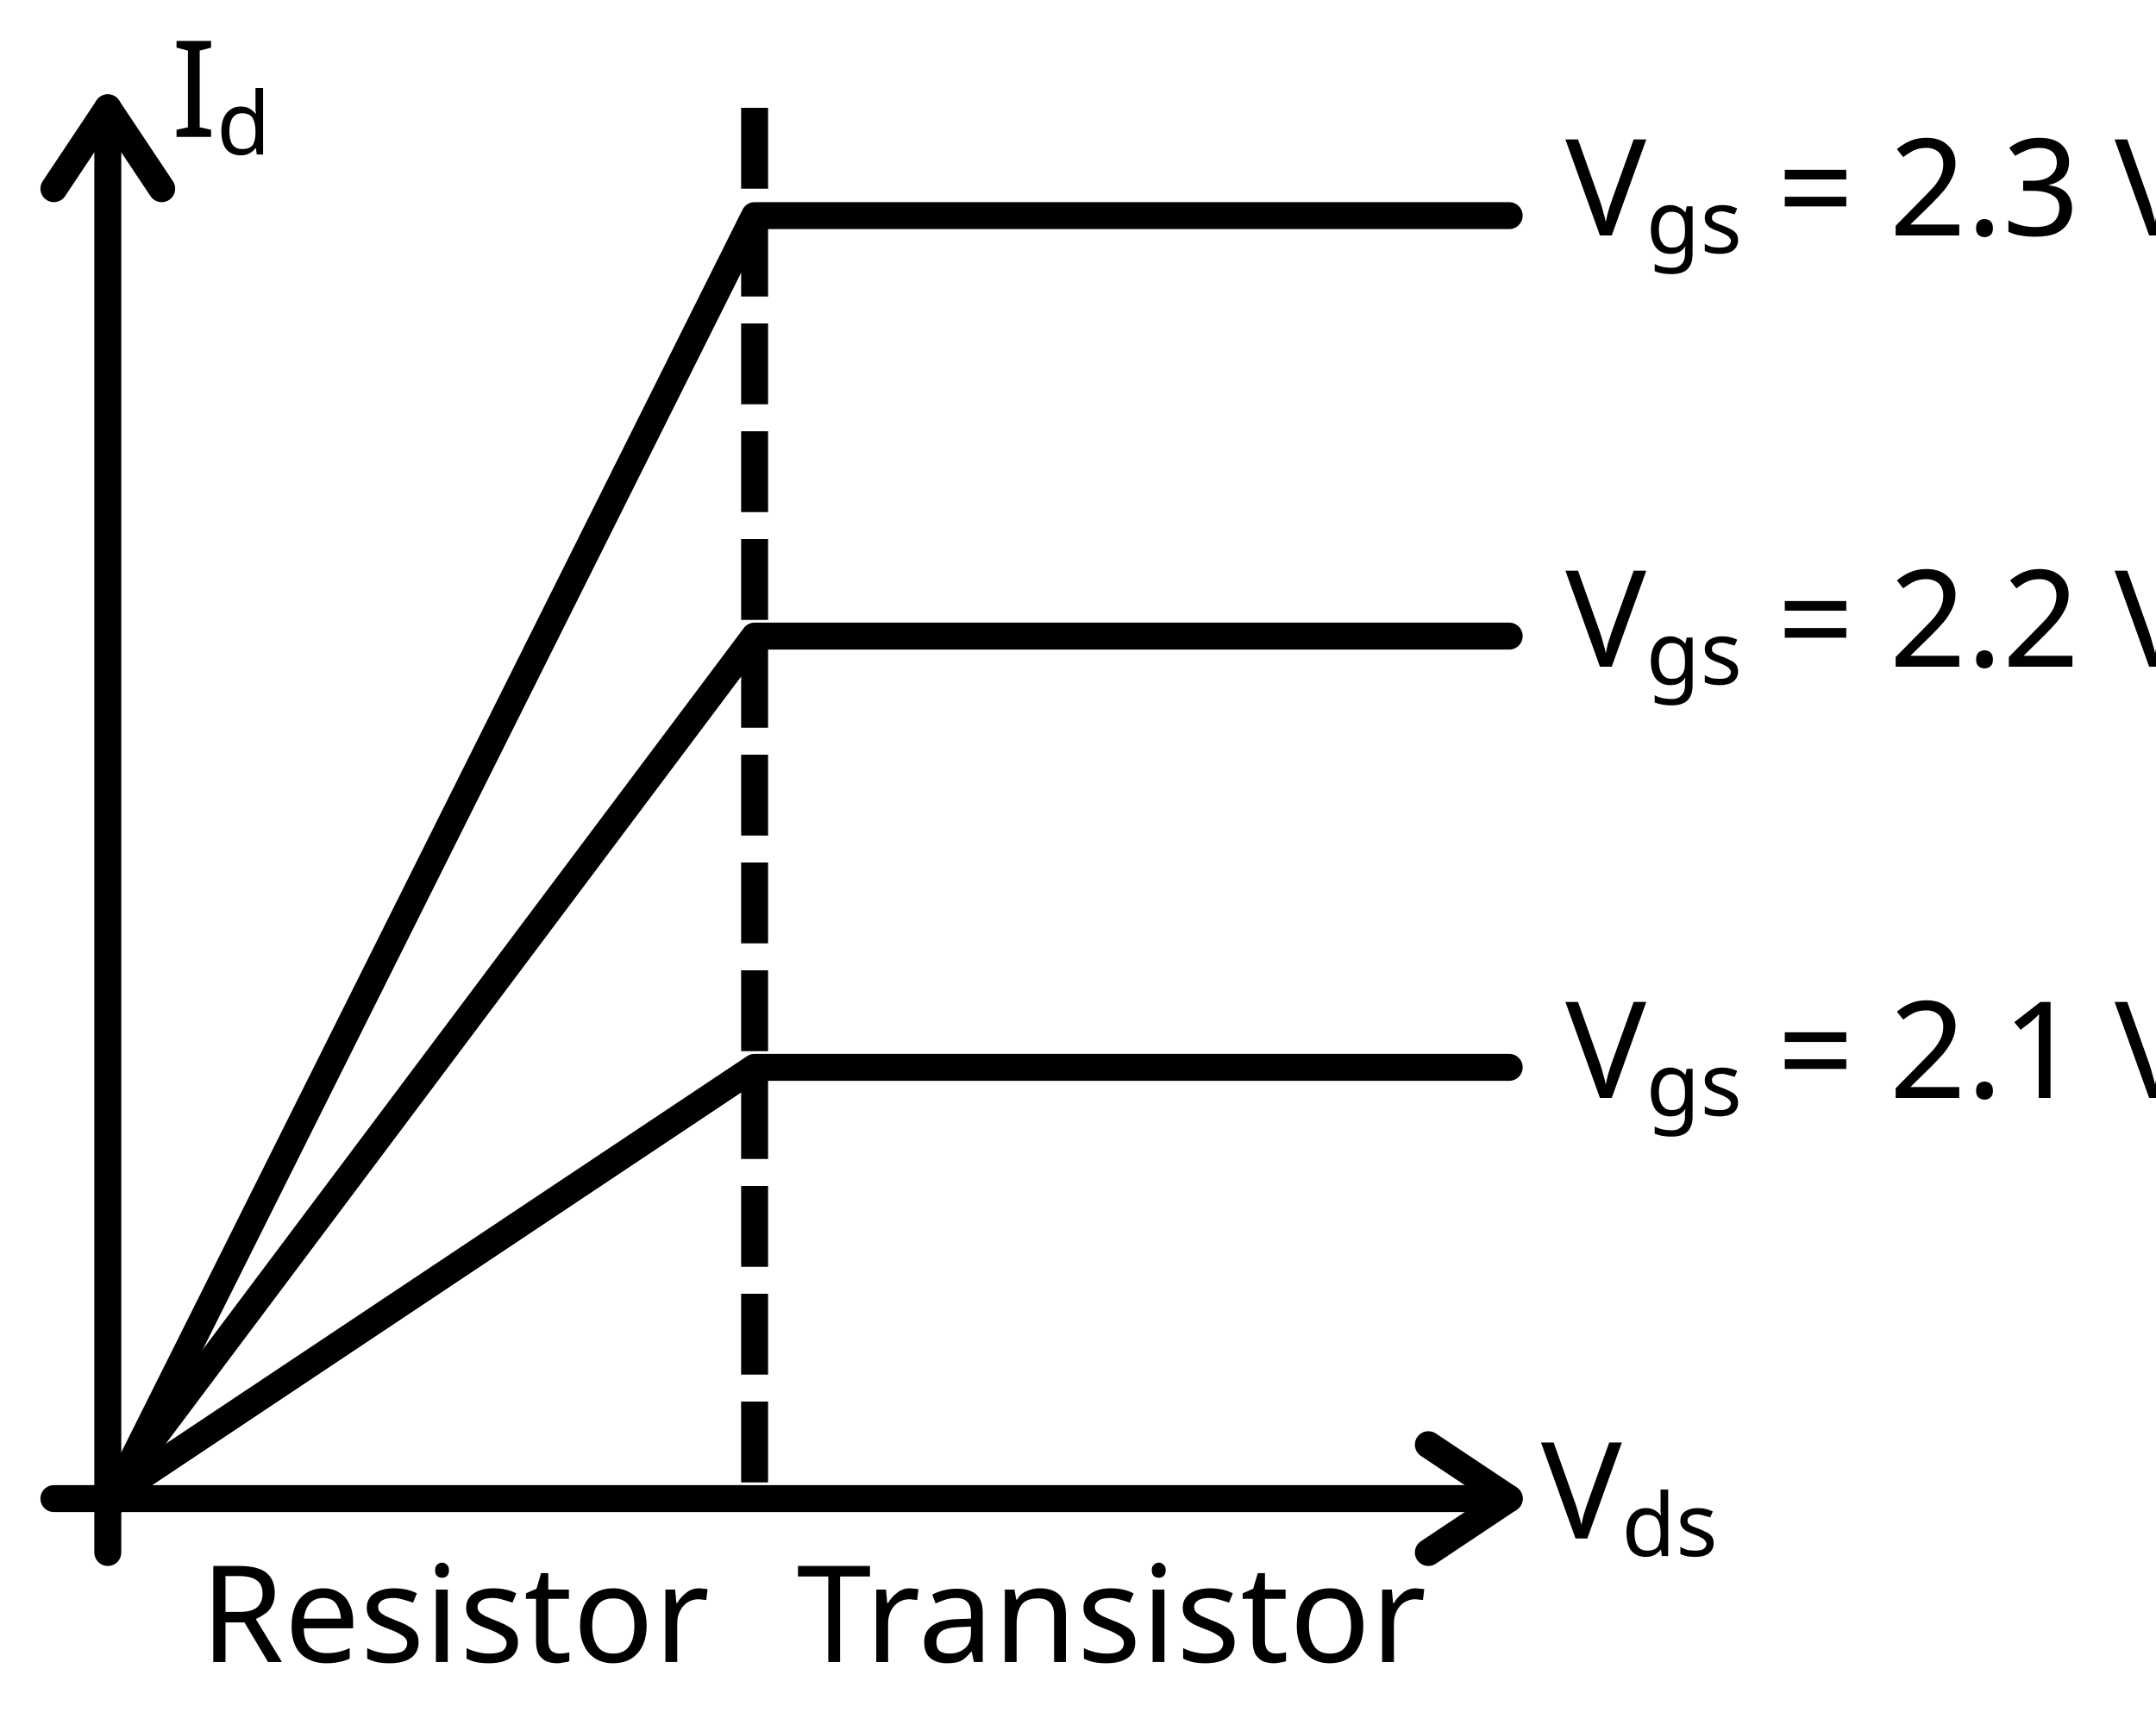
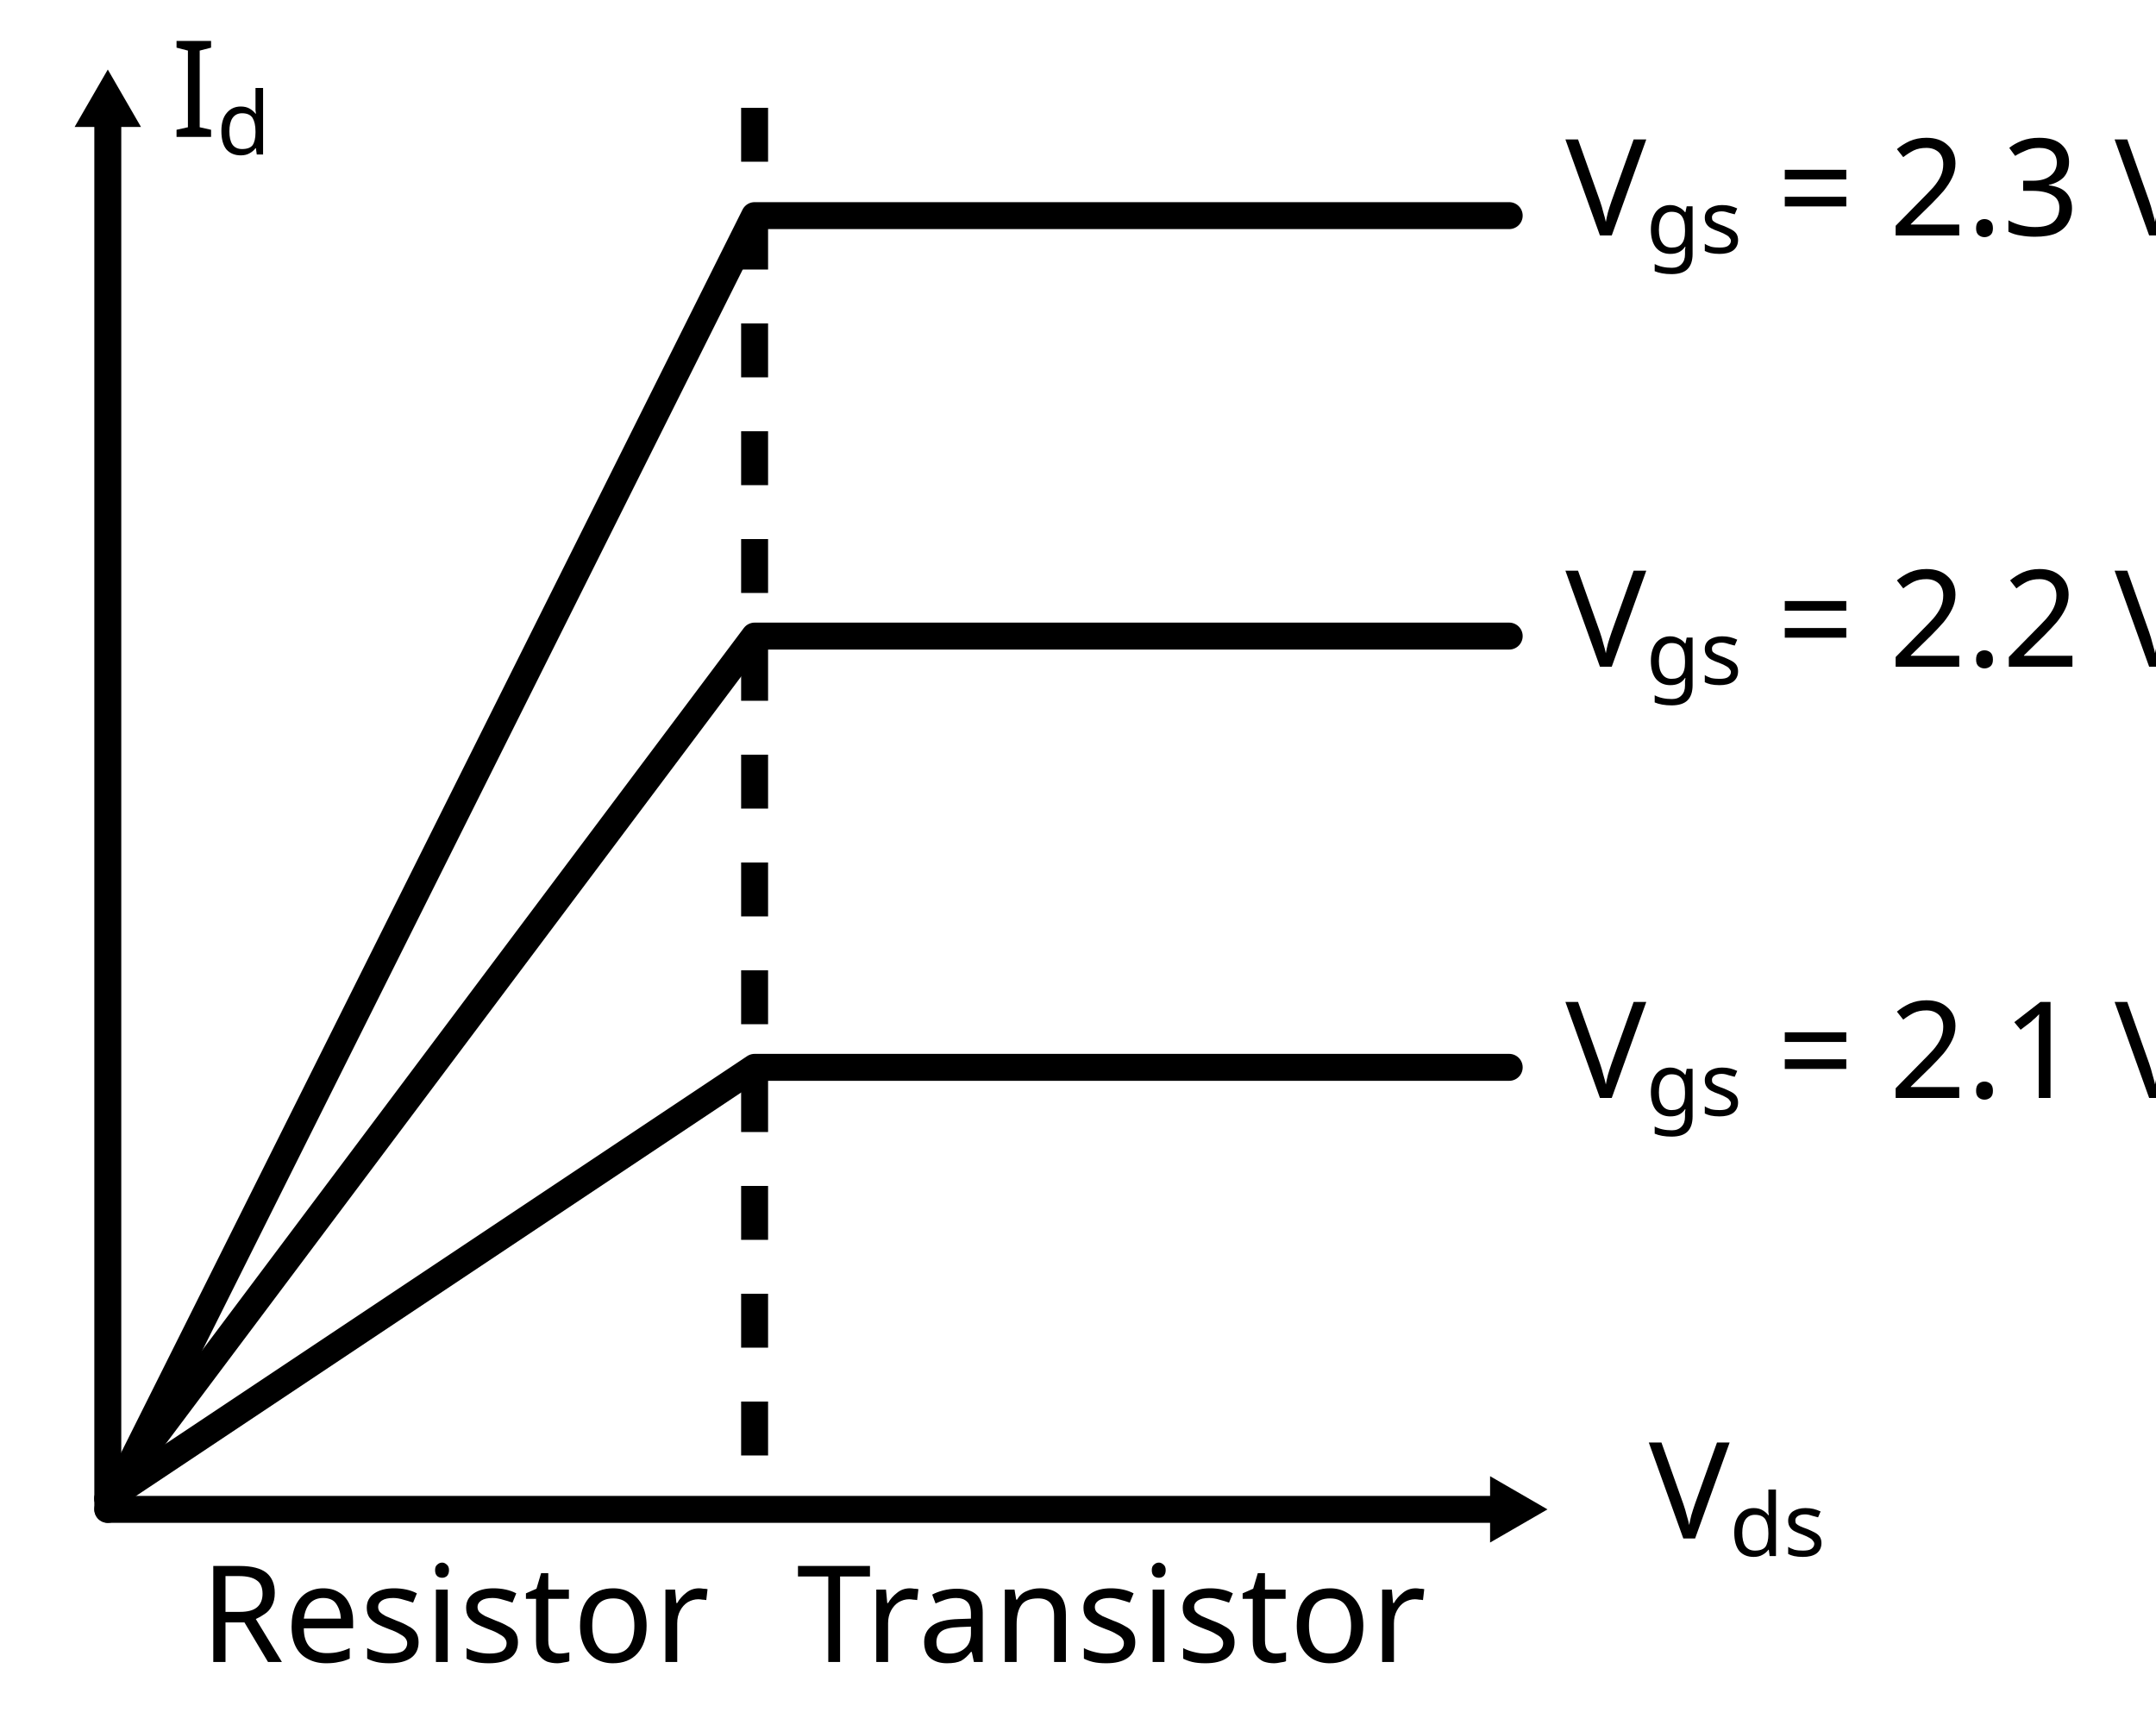
<svg xmlns="http://www.w3.org/2000/svg" height="64" width="80" version="1.1" viewBox="0 0 80 64">
+   <defs>
+     <marker id="a" refY="0.0" refX="0.0" orient="auto" overflow="visible">
+       <path d="m5.77 0l-8.65 5v-10l8.65 5z" fill-rule="evenodd" transform="scale(.2)" stroke="#000" stroke-width="1pt" />
+     </marker>
+     <marker id="b" refY="0.0" refX="0.0" orient="auto" overflow="visible">
+       <path d="m5.77 0l-8.65 5v-10l8.65 5z" fill-rule="evenodd" transform="scale(-.2)" stroke="#000" stroke-width="1pt" />
+     </marker>
+   </defs>
  <g transform="translate(0 -988.4)">
    <g stroke="#000" fill="none">
      <g stroke-linejoin="round" stroke-linecap="round" stroke-width="1px">
-         <path d="m4 1046v-53.6" />
-         <path d="m2 1044h54" />
-         <path d="m53 1042 3 2-3 2" />
-         <path d="m2 995.4 2-3 2 3" />
+         <path marker-end="url(#a)" d="m4 992.4v52h52" marker-start="url(#b)" />
        <path d="m4 1044 24-32h28" />
        <path d="m56 1028h-28l-24 16" />
        <path d="m56 996.4-28 0-24 48" />
      </g>
-       <path d="m28 992.4v52" stroke-dasharray="3, 1" />
+       <path d="m28 992.4v52" stroke-dasharray="2,2" />
    </g>
    <g font-size="5px" font-family="'Source Sans Pro'" fill="#000000">
      <text style="word-spacing:0px;letter-spacing:0px" xml:space="preserve" line-height="125%" y="1050.062" x="29.563">
        <tspan x="29.563" y="1050.062">Transistor</tspan>
      </text>
      <text style="word-spacing:0px;letter-spacing:0px" xml:space="preserve" line-height="125%" y="1050.062" x="7.429">
        <tspan x="7.429" y="1050.062">Resistor</tspan>
      </text>
      <text style="word-spacing:0px;letter-spacing:0px" xml:space="preserve" line-height="125%" y="997.138" x="58.087">
        <tspan x="58.087" y="997.138">V<tspan style="baseline-shift:sub" font-size="65%">gs</tspan> = 2.3 V</tspan>
      </text>
      <text style="word-spacing:0px;letter-spacing:0px" line-height="125%" y="1013.138" x="58.087" xml:space="preserve">
        <tspan y="1013.138" x="58.087">V<tspan style="baseline-shift:sub" font-size="65%">gs</tspan> = 2.2 V</tspan>
      </text>
      <text style="word-spacing:0px;letter-spacing:0px" xml:space="preserve" line-height="125%" y="1029.138" x="58.087">
        <tspan x="58.087" y="1029.138">V<tspan style="baseline-shift:sub" font-size="65%">gs</tspan> = 2.1 V</tspan>
      </text>
-       <text style="word-spacing:0px;letter-spacing:0px" xml:space="preserve" line-height="125%" y="1045.483" x="57.181">
-         <tspan x="57.181" y="1045.483">V<tspan style="baseline-shift:sub" font-size="65%">ds</tspan>
+       <text style="word-spacing:0px;letter-spacing:0px" xml:space="preserve" line-height="125%" y="1045.483" x="61.181">
+         <tspan x="61.181" y="1045.483">V<tspan style="baseline-shift:sub" font-size="65%">ds</tspan>
        </tspan>
      </text>
      <text style="word-spacing:0px;letter-spacing:0px" line-height="125%" y="993.483" x="6.347" xml:space="preserve">
        <tspan y="993.483" x="6.347">I<tspan style="baseline-shift:sub" font-size="65%">d</tspan>
        </tspan>
      </text>
    </g>
  </g>
</svg>
